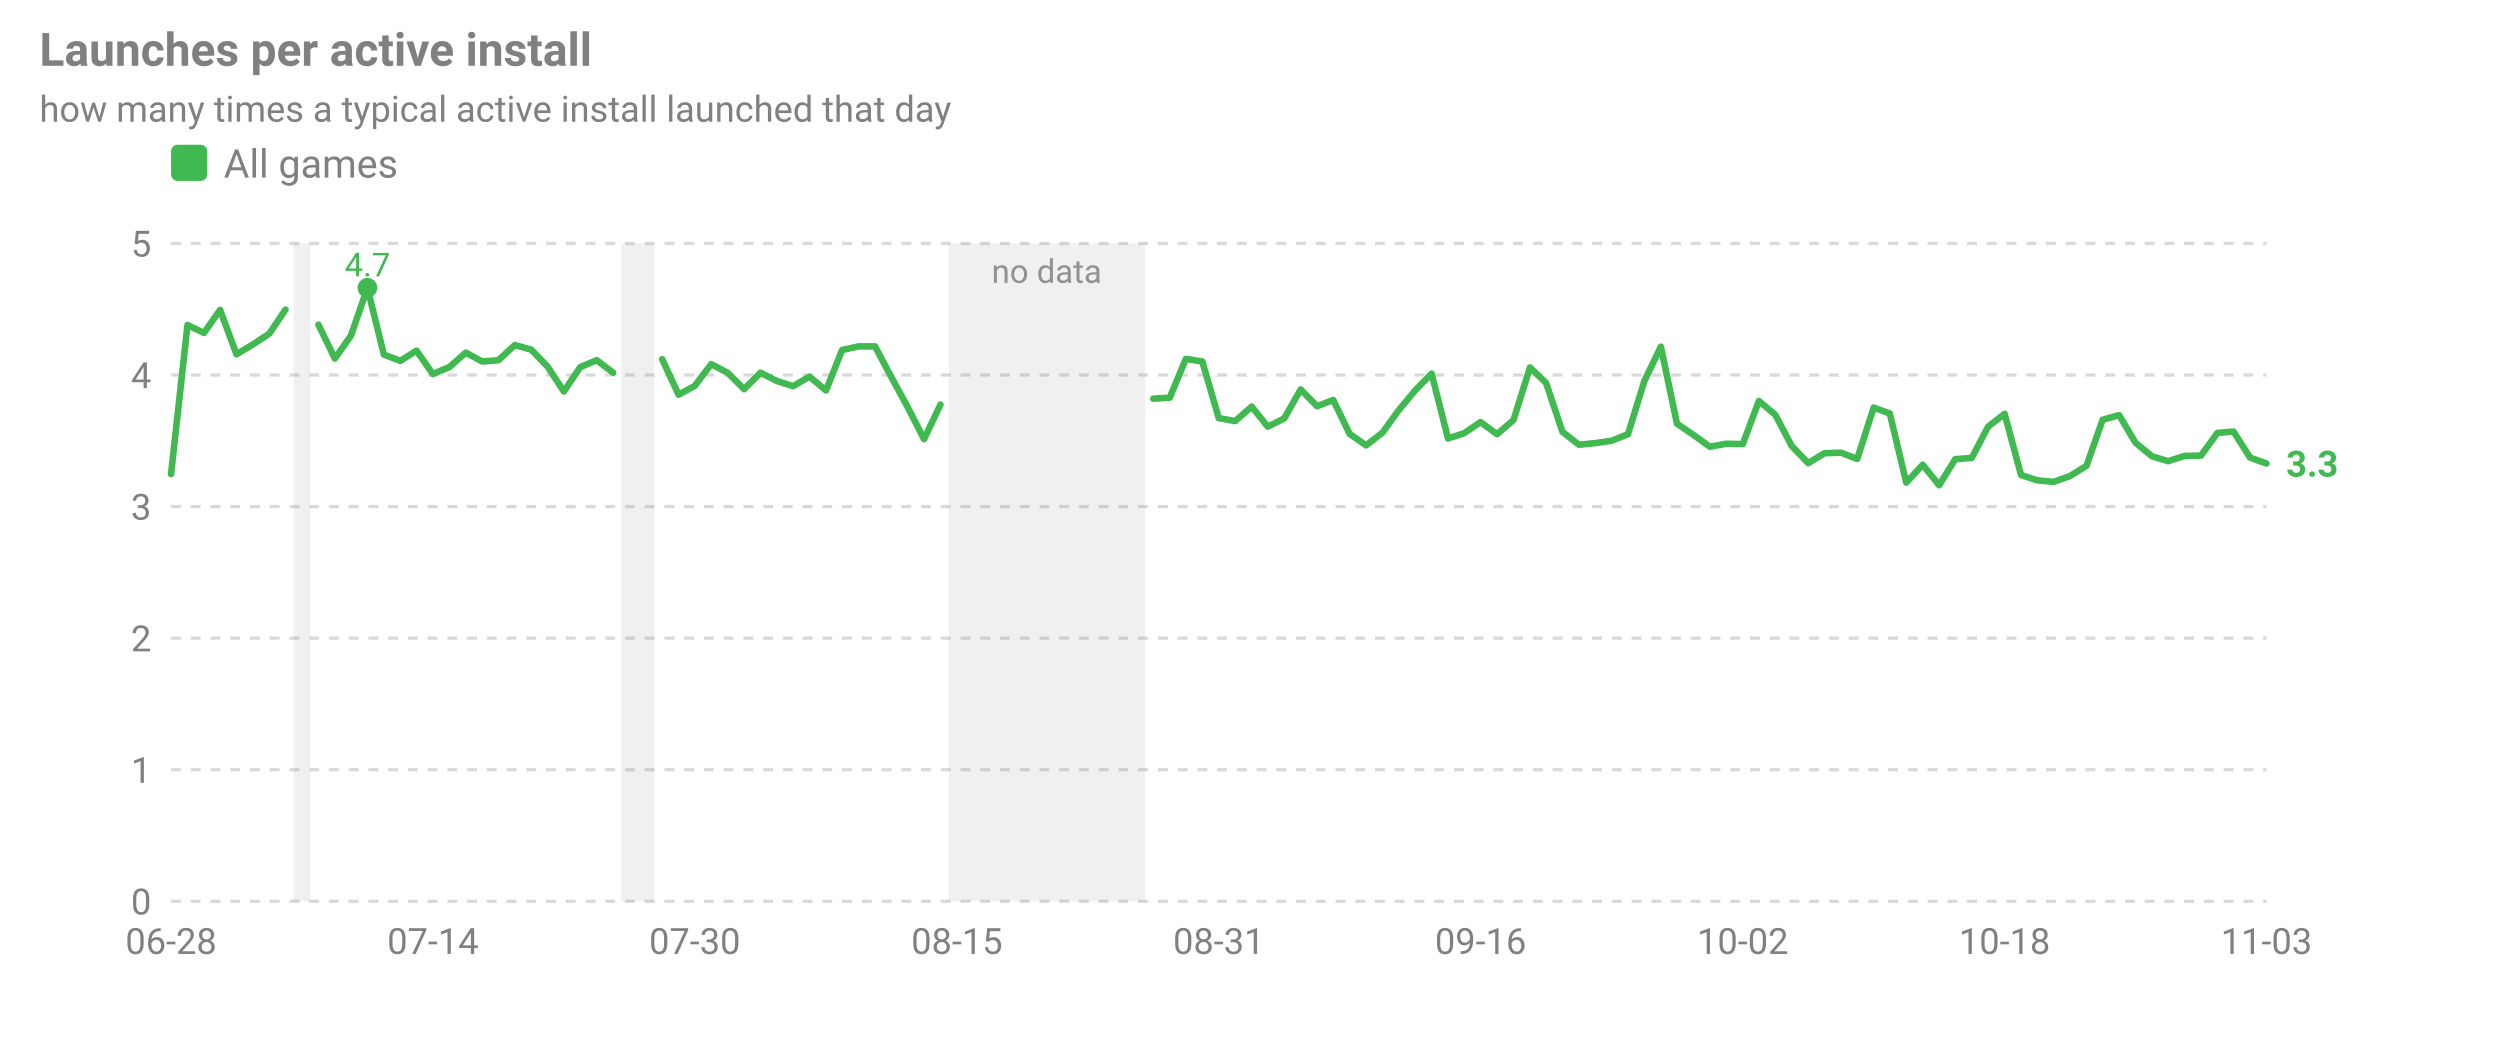
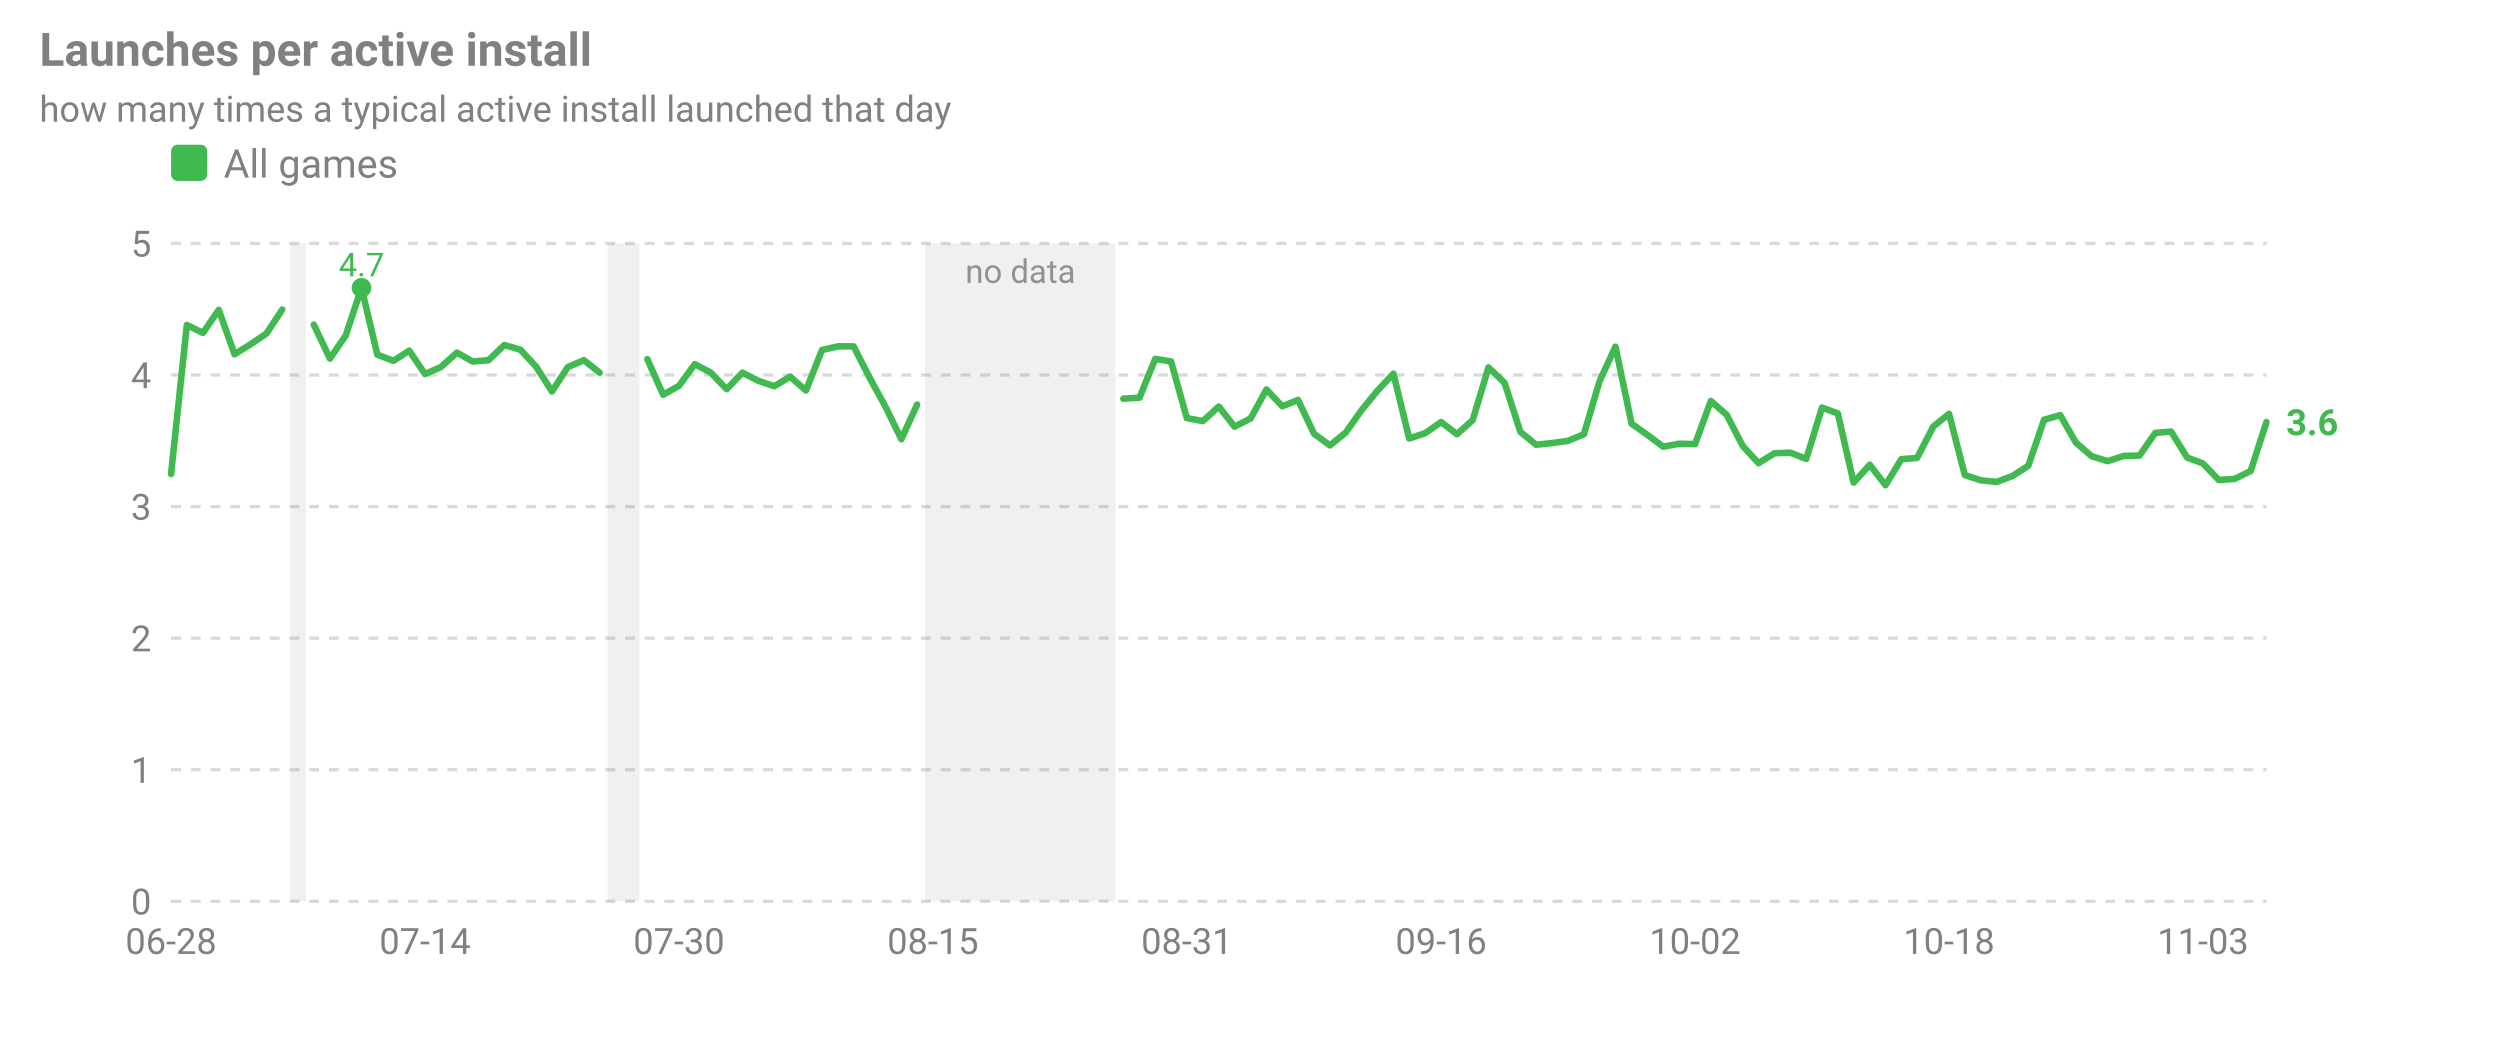
- <svg xmlns="http://www.w3.org/2000/svg" width="760" height="320" viewBox="0 0 760 320" role="img" aria-label="Launches per active install" data-chart="{&quot;bottom&quot;:274,&quot;labels&quot;:[&quot;06-28&quot;,&quot;06-29&quot;,&quot;06-30&quot;,&quot;07-01&quot;,&quot;07-02&quot;,&quot;07-03&quot;,&quot;07-04&quot;,&quot;07-05&quot;,&quot;07-06&quot;,&quot;07-07&quot;,&quot;07-08&quot;,&quot;07-09&quot;,&quot;07-10&quot;,&quot;07-11&quot;,&quot;07-12&quot;,&quot;07-13&quot;,&quot;07-14&quot;,&quot;07-15&quot;,&quot;07-16&quot;,&quot;07-17&quot;,&quot;07-18&quot;,&quot;07-19&quot;,&quot;07-20&quot;,&quot;07-21&quot;,&quot;07-22&quot;,&quot;07-23&quot;,&quot;07-24&quot;,&quot;07-25&quot;,&quot;07-26&quot;,&quot;07-27&quot;,&quot;07-28&quot;,&quot;07-29&quot;,&quot;07-30&quot;,&quot;07-31&quot;,&quot;08-01&quot;,&quot;08-02&quot;,&quot;08-03&quot;,&quot;08-04&quot;,&quot;08-05&quot;,&quot;08-06&quot;,&quot;08-07&quot;,&quot;08-08&quot;,&quot;08-09&quot;,&quot;08-10&quot;,&quot;08-11&quot;,&quot;08-12&quot;,&quot;08-13&quot;,&quot;08-14&quot;,&quot;08-15&quot;,&quot;08-16&quot;,&quot;08-17&quot;,&quot;08-18&quot;,&quot;08-19&quot;,&quot;08-20&quot;,&quot;08-21&quot;,&quot;08-22&quot;,&quot;08-23&quot;,&quot;08-24&quot;,&quot;08-25&quot;,&quot;08-26&quot;,&quot;08-27&quot;,&quot;08-28&quot;,&quot;08-29&quot;,&quot;08-30&quot;,&quot;08-31&quot;,&quot;09-01&quot;,&quot;09-02&quot;,&quot;09-03&quot;,&quot;09-04&quot;,&quot;09-05&quot;,&quot;09-06&quot;,&quot;09-07&quot;,&quot;09-08&quot;,&quot;09-09&quot;,&quot;09-10&quot;,&quot;09-11&quot;,&quot;09-12&quot;,&quot;09-13&quot;,&quot;09-14&quot;,&quot;09-15&quot;,&quot;09-16&quot;,&quot;09-17&quot;,&quot;09-18&quot;,&quot;09-19&quot;,&quot;09-20&quot;,&quot;09-21&quot;,&quot;09-22&quot;,&quot;09-23&quot;,&quot;09-24&quot;,&quot;09-25&quot;,&quot;09-26&quot;,&quot;09-27&quot;,&quot;09-28&quot;,&quot;09-29&quot;,&quot;09-30&quot;,&quot;10-01&quot;,&quot;10-02&quot;,&quot;10-03&quot;,&quot;10-04&quot;,&quot;10-05&quot;,&quot;10-06&quot;,&quot;10-07&quot;,&quot;10-08&quot;,&quot;10-09&quot;,&quot;10-10&quot;,&quot;10-11&quot;,&quot;10-12&quot;,&quot;10-13&quot;,&quot;10-14&quot;,&quot;10-15&quot;,&quot;10-16&quot;,&quot;10-17&quot;,&quot;10-18&quot;,&quot;10-19&quot;,&quot;10-20&quot;,&quot;10-21&quot;,&quot;10-22&quot;,&quot;10-23&quot;,&quot;10-24&quot;,&quot;10-25&quot;,&quot;10-26&quot;,&quot;10-27&quot;,&quot;10-28&quot;,&quot;10-29&quot;,&quot;10-30&quot;,&quot;10-31&quot;,&quot;11-01&quot;,&quot;11-02&quot;,&quot;11-03&quot;],&quot;series&quot;:[{&quot;color&quot;:&quot;#3fb950&quot;,&quot;name&quot;:&quot;All games&quot;,&quot;values&quot;:[&quot;3.2&quot;,&quot;4.4&quot;,&quot;4.3&quot;,&quot;4.5&quot;,&quot;4.2&quot;,&quot;4.2&quot;,&quot;4.3&quot;,&quot;4.5&quot;,null,&quot;4.4&quot;,&quot;4.1&quot;,&quot;4.3&quot;,&quot;4.7&quot;,&quot;4.2&quot;,&quot;4.1&quot;,&quot;4.2&quot;,&quot;4.0&quot;,&quot;4.1&quot;,&quot;4.2&quot;,&quot;4.1&quot;,&quot;4.1&quot;,&quot;4.2&quot;,&quot;4.2&quot;,&quot;4.1&quot;,&quot;3.9&quot;,&quot;4.1&quot;,&quot;4.1&quot;,&quot;4.0&quot;,null,null,&quot;4.1&quot;,&quot;3.8&quot;,&quot;3.9&quot;,&quot;4.1&quot;,&quot;4.0&quot;,&quot;3.9&quot;,&quot;4.0&quot;,&quot;4.0&quot;,&quot;3.9&quot;,&quot;4.0&quot;,&quot;3.9&quot;,&quot;4.2&quot;,&quot;4.2&quot;,&quot;4.2&quot;,&quot;4.0&quot;,&quot;3.8&quot;,&quot;3.5&quot;,&quot;3.8&quot;,null,null,null,null,null,null,null,null,null,null,null,null,&quot;3.8&quot;,&quot;3.8&quot;,&quot;4.1&quot;,&quot;4.1&quot;,&quot;3.7&quot;,&quot;3.7&quot;,&quot;3.8&quot;,&quot;3.6&quot;,&quot;3.7&quot;,&quot;3.9&quot;,&quot;3.8&quot;,&quot;3.8&quot;,&quot;3.6&quot;,&quot;3.5&quot;,&quot;3.6&quot;,&quot;3.7&quot;,&quot;3.9&quot;,&quot;4.0&quot;,&quot;3.5&quot;,&quot;3.6&quot;,&quot;3.6&quot;,&quot;3.5&quot;,&quot;3.7&quot;,&quot;4.1&quot;,&quot;3.9&quot;,&quot;3.6&quot;,&quot;3.5&quot;,&quot;3.5&quot;,&quot;3.5&quot;,&quot;3.5&quot;,&quot;4.0&quot;,&quot;4.2&quot;,&quot;3.6&quot;,&quot;3.5&quot;,&quot;3.5&quot;,&quot;3.5&quot;,&quot;3.5&quot;,&quot;3.8&quot;,&quot;3.7&quot;,&quot;3.5&quot;,&quot;3.3&quot;,&quot;3.4&quot;,&quot;3.4&quot;,&quot;3.4&quot;,&quot;3.8&quot;,&quot;3.7&quot;,&quot;3.2&quot;,&quot;3.3&quot;,&quot;3.2&quot;,&quot;3.4&quot;,&quot;3.4&quot;,&quot;3.6&quot;,&quot;3.7&quot;,&quot;3.2&quot;,&quot;3.2&quot;,&quot;3.2&quot;,&quot;3.2&quot;,&quot;3.3&quot;,&quot;3.7&quot;,&quot;3.7&quot;,&quot;3.5&quot;,&quot;3.4&quot;,&quot;3.3&quot;,&quot;3.4&quot;,&quot;3.4&quot;,&quot;3.6&quot;,&quot;3.6&quot;,&quot;3.4&quot;,&quot;3.3&quot;],&quot;y&quot;:[144.1,98.8,101.2,94.2,107.7,104.7,101.4,94.1,null,98.7,109.0,102.0,87.5,107.8,109.7,106.6,113.7,111.6,107.2,109.9,109.5,104.9,106.3,111.5,119.0,111.6,109.5,113.3,null,null,109.2,120.0,117.3,110.7,113.3,118.3,113.3,115.8,117.4,114.5,118.7,106.4,105.3,105.3,114.7,123.7,133.5,123.0,null,null,null,null,null,null,null,null,null,null,null,null,121.2,120.9,109.1,109.9,127.1,128.0,123.6,129.7,127.2,118.4,123.5,121.6,131.9,135.4,131.5,124.7,118.7,113.6,133.3,131.7,128.3,132.0,127.7,111.7,116.4,131.3,135.2,134.7,134.0,132.0,115.8,105.4,128.8,132.2,135.8,134.9,135.0,121.9,126.1,135.6,140.8,137.8,137.6,139.5,123.9,125.7,146.7,141.3,147.5,139.6,139.2,129.7,125.8,144.4,146.0,146.5,144.7,141.6,127.6,126.2,134.6,138.7,140.2,138.6,138.5,131.6,131.2,139.1,140.9]}],&quot;top&quot;:74,&quot;type&quot;:&quot;lines&quot;,&quot;x&quot;:[52.0,57.0,62.0,66.9,71.9,76.9,81.9,86.8,91.8,96.8,101.8,106.7,111.7,116.7,121.7,126.6,131.6,136.6,141.6,146.6,151.5,156.5,161.5,166.5,171.4,176.4,181.4,186.4,191.3,196.3,201.3,206.3,211.2,216.2,221.2,226.2,231.2,236.1,241.1,246.1,251.1,256.0,261.0,266.0,271.0,275.9,280.9,285.9,290.9,295.9,300.8,305.8,310.8,315.8,320.7,325.7,330.7,335.7,340.6,345.6,350.6,355.6,360.5,365.5,370.5,375.5,380.5,385.4,390.4,395.4,400.4,405.3,410.3,415.3,420.3,425.2,430.2,435.2,440.2,445.1,450.1,455.1,460.1,465.1,470.0,475.0,480.0,485.0,489.9,494.9,499.9,504.9,509.8,514.8,519.8,524.8,529.8,534.7,539.7,544.7,549.7,554.6,559.6,564.6,569.6,574.5,579.5,584.5,589.5,594.4,599.4,604.4,609.4,614.4,619.3,624.3,629.3,634.3,639.2,644.2,649.2,654.2,659.1,664.1,669.1,674.1,679.0,684.0,689.0]}">
+ <svg xmlns="http://www.w3.org/2000/svg" width="760" height="320" viewBox="0 0 760 320" role="img" aria-label="Launches per active install" data-chart="{&quot;bottom&quot;:274,&quot;labels&quot;:[&quot;06-28&quot;,&quot;06-29&quot;,&quot;06-30&quot;,&quot;07-01&quot;,&quot;07-02&quot;,&quot;07-03&quot;,&quot;07-04&quot;,&quot;07-05&quot;,&quot;07-06&quot;,&quot;07-07&quot;,&quot;07-08&quot;,&quot;07-09&quot;,&quot;07-10&quot;,&quot;07-11&quot;,&quot;07-12&quot;,&quot;07-13&quot;,&quot;07-14&quot;,&quot;07-15&quot;,&quot;07-16&quot;,&quot;07-17&quot;,&quot;07-18&quot;,&quot;07-19&quot;,&quot;07-20&quot;,&quot;07-21&quot;,&quot;07-22&quot;,&quot;07-23&quot;,&quot;07-24&quot;,&quot;07-25&quot;,&quot;07-26&quot;,&quot;07-27&quot;,&quot;07-28&quot;,&quot;07-29&quot;,&quot;07-30&quot;,&quot;07-31&quot;,&quot;08-01&quot;,&quot;08-02&quot;,&quot;08-03&quot;,&quot;08-04&quot;,&quot;08-05&quot;,&quot;08-06&quot;,&quot;08-07&quot;,&quot;08-08&quot;,&quot;08-09&quot;,&quot;08-10&quot;,&quot;08-11&quot;,&quot;08-12&quot;,&quot;08-13&quot;,&quot;08-14&quot;,&quot;08-15&quot;,&quot;08-16&quot;,&quot;08-17&quot;,&quot;08-18&quot;,&quot;08-19&quot;,&quot;08-20&quot;,&quot;08-21&quot;,&quot;08-22&quot;,&quot;08-23&quot;,&quot;08-24&quot;,&quot;08-25&quot;,&quot;08-26&quot;,&quot;08-27&quot;,&quot;08-28&quot;,&quot;08-29&quot;,&quot;08-30&quot;,&quot;08-31&quot;,&quot;09-01&quot;,&quot;09-02&quot;,&quot;09-03&quot;,&quot;09-04&quot;,&quot;09-05&quot;,&quot;09-06&quot;,&quot;09-07&quot;,&quot;09-08&quot;,&quot;09-09&quot;,&quot;09-10&quot;,&quot;09-11&quot;,&quot;09-12&quot;,&quot;09-13&quot;,&quot;09-14&quot;,&quot;09-15&quot;,&quot;09-16&quot;,&quot;09-17&quot;,&quot;09-18&quot;,&quot;09-19&quot;,&quot;09-20&quot;,&quot;09-21&quot;,&quot;09-22&quot;,&quot;09-23&quot;,&quot;09-24&quot;,&quot;09-25&quot;,&quot;09-26&quot;,&quot;09-27&quot;,&quot;09-28&quot;,&quot;09-29&quot;,&quot;09-30&quot;,&quot;10-01&quot;,&quot;10-02&quot;,&quot;10-03&quot;,&quot;10-04&quot;,&quot;10-05&quot;,&quot;10-06&quot;,&quot;10-07&quot;,&quot;10-08&quot;,&quot;10-09&quot;,&quot;10-10&quot;,&quot;10-11&quot;,&quot;10-12&quot;,&quot;10-13&quot;,&quot;10-14&quot;,&quot;10-15&quot;,&quot;10-16&quot;,&quot;10-17&quot;,&quot;10-18&quot;,&quot;10-19&quot;,&quot;10-20&quot;,&quot;10-21&quot;,&quot;10-22&quot;,&quot;10-23&quot;,&quot;10-24&quot;,&quot;10-25&quot;,&quot;10-26&quot;,&quot;10-27&quot;,&quot;10-28&quot;,&quot;10-29&quot;,&quot;10-30&quot;,&quot;10-31&quot;,&quot;11-01&quot;,&quot;11-02&quot;,&quot;11-03&quot;,&quot;11-04&quot;,&quot;11-05&quot;,&quot;11-06&quot;,&quot;11-07&quot;],&quot;series&quot;:[{&quot;color&quot;:&quot;#3fb950&quot;,&quot;name&quot;:&quot;All games&quot;,&quot;values&quot;:[&quot;3.2&quot;,&quot;4.4&quot;,&quot;4.3&quot;,&quot;4.5&quot;,&quot;4.2&quot;,&quot;4.2&quot;,&quot;4.3&quot;,&quot;4.5&quot;,null,&quot;4.4&quot;,&quot;4.1&quot;,&quot;4.3&quot;,&quot;4.7&quot;,&quot;4.2&quot;,&quot;4.1&quot;,&quot;4.2&quot;,&quot;4.0&quot;,&quot;4.1&quot;,&quot;4.2&quot;,&quot;4.1&quot;,&quot;4.1&quot;,&quot;4.2&quot;,&quot;4.2&quot;,&quot;4.1&quot;,&quot;3.9&quot;,&quot;4.1&quot;,&quot;4.1&quot;,&quot;4.0&quot;,null,null,&quot;4.1&quot;,&quot;3.8&quot;,&quot;3.9&quot;,&quot;4.1&quot;,&quot;4.0&quot;,&quot;3.9&quot;,&quot;4.0&quot;,&quot;4.0&quot;,&quot;3.9&quot;,&quot;4.0&quot;,&quot;3.9&quot;,&quot;4.2&quot;,&quot;4.2&quot;,&quot;4.2&quot;,&quot;4.0&quot;,&quot;3.8&quot;,&quot;3.5&quot;,&quot;3.8&quot;,null,null,null,null,null,null,null,null,null,null,null,null,&quot;3.8&quot;,&quot;3.8&quot;,&quot;4.1&quot;,&quot;4.1&quot;,&quot;3.7&quot;,&quot;3.7&quot;,&quot;3.8&quot;,&quot;3.6&quot;,&quot;3.7&quot;,&quot;3.9&quot;,&quot;3.8&quot;,&quot;3.8&quot;,&quot;3.6&quot;,&quot;3.5&quot;,&quot;3.6&quot;,&quot;3.7&quot;,&quot;3.9&quot;,&quot;4.0&quot;,&quot;3.5&quot;,&quot;3.6&quot;,&quot;3.6&quot;,&quot;3.5&quot;,&quot;3.7&quot;,&quot;4.1&quot;,&quot;3.9&quot;,&quot;3.6&quot;,&quot;3.5&quot;,&quot;3.5&quot;,&quot;3.5&quot;,&quot;3.5&quot;,&quot;4.0&quot;,&quot;4.2&quot;,&quot;3.6&quot;,&quot;3.5&quot;,&quot;3.5&quot;,&quot;3.5&quot;,&quot;3.5&quot;,&quot;3.8&quot;,&quot;3.7&quot;,&quot;3.5&quot;,&quot;3.3&quot;,&quot;3.4&quot;,&quot;3.4&quot;,&quot;3.4&quot;,&quot;3.8&quot;,&quot;3.7&quot;,&quot;3.2&quot;,&quot;3.3&quot;,&quot;3.2&quot;,&quot;3.4&quot;,&quot;3.4&quot;,&quot;3.6&quot;,&quot;3.7&quot;,&quot;3.2&quot;,&quot;3.2&quot;,&quot;3.2&quot;,&quot;3.2&quot;,&quot;3.3&quot;,&quot;3.7&quot;,&quot;3.7&quot;,&quot;3.5&quot;,&quot;3.4&quot;,&quot;3.3&quot;,&quot;3.4&quot;,&quot;3.4&quot;,&quot;3.6&quot;,&quot;3.6&quot;,&quot;3.4&quot;,&quot;3.3&quot;,&quot;3.2&quot;,&quot;3.2&quot;,&quot;3.3&quot;,&quot;3.6&quot;],&quot;y&quot;:[144.1,98.8,101.2,94.2,107.7,104.7,101.4,94.1,null,98.7,109.0,102.0,87.5,107.8,109.7,106.6,113.7,111.6,107.2,109.9,109.5,104.9,106.3,111.5,119.0,111.6,109.5,113.3,null,null,109.2,120.0,117.3,110.7,113.3,118.3,113.3,115.8,117.4,114.5,118.7,106.4,105.3,105.3,114.7,123.7,133.5,123.0,null,null,null,null,null,null,null,null,null,null,null,null,121.2,120.9,109.1,109.9,127.1,128.0,123.6,129.7,127.2,118.4,123.5,121.6,131.9,135.4,131.5,124.7,118.7,113.6,133.3,131.7,128.3,132.0,127.7,111.7,116.4,131.3,135.2,134.7,134.0,132.0,115.8,105.4,128.8,132.2,135.8,134.9,135.0,121.9,126.1,135.6,140.8,137.8,137.6,139.5,123.9,125.7,146.7,141.3,147.5,139.6,139.2,129.7,125.8,144.4,146.0,146.5,144.7,141.6,127.6,126.2,134.6,138.7,140.2,138.6,138.5,131.6,131.2,139.1,140.9,145.9,145.6,143.2,128.3]}],&quot;top&quot;:74,&quot;type&quot;:&quot;lines&quot;,&quot;x&quot;:[52.0,56.8,61.7,66.5,71.3,76.1,81.0,85.8,90.6,95.4,100.3,105.1,109.9,114.7,119.6,124.4,129.2,134.0,138.9,143.7,148.5,153.3,158.2,163.0,167.8,172.6,177.5,182.3,187.1,191.9,196.8,201.6,206.4,211.2,216.1,220.9,225.7,230.6,235.4,240.2,245.0,249.9,254.7,259.5,264.3,269.2,274.0,278.8,283.6,288.5,293.3,298.1,302.9,307.8,312.6,317.4,322.2,327.1,331.9,336.7,341.5,346.4,351.2,356.0,360.8,365.7,370.5,375.3,380.2,385.0,389.8,394.6,399.5,404.3,409.1,413.9,418.8,423.6,428.4,433.2,438.1,442.9,447.7,452.5,457.4,462.2,467.0,471.8,476.7,481.5,486.3,491.1,496.0,500.8,505.6,510.4,515.3,520.1,524.9,529.8,534.6,539.4,544.2,549.1,553.9,558.7,563.5,568.4,573.2,578.0,582.8,587.7,592.5,597.3,602.1,607.0,611.8,616.6,621.4,626.3,631.1,635.9,640.7,645.6,650.4,655.2,660.0,664.9,669.7,674.5,679.3,684.2,689.0]}">
  <style>
  text{font-family:-apple-system,BlinkMacSystemFont,'Segoe UI',Roboto,Helvetica,Arial,sans-serif}
  .grid{stroke:#808080;stroke-opacity:.3;stroke-width:1}
  .axis{stroke:#808080;stroke-width:1}
  .lbl{fill:#808080;font-size:12px}
  .val{fill:#808080;font-size:12px;font-weight:600}
  .title{fill:#808080;font-size:14px;font-weight:700}
  .sub{fill:#808080;font-size:11px}
  .gap{fill:#808080;opacity:.12}
  .gaplbl{fill:#808080;font-size:10px;opacity:.85}
  .ico{fill:#808080}
  .t1{fill:#e3b341}
  .t2{fill:#d29922}
  .t3{fill:#b7860b}
  .t4{fill:#946f0f}
</style>
  <text x="12" y="20" class="title">Launches per active install</text>
  <text x="12" y="37" class="sub">how many times a typical active install launched that day</text>
-   <rect x="89.3" y="74" width="5.0" height="200" class="gap" />
-   <rect x="188.9" y="74" width="10.0" height="200" class="gap" />
-   <rect x="288.4" y="74" width="59.7" height="200" class="gap" />
-   <text x="318.2" y="86" class="gaplbl" text-anchor="middle">no data</text>
+   <rect x="88.2" y="74" width="4.8" height="200" class="gap" />
+   <rect x="184.7" y="74" width="9.7" height="200" class="gap" />
+   <rect x="281.2" y="74" width="57.9" height="200" class="gap" />
+   <text x="310.2" y="86" class="gaplbl" text-anchor="middle">no data</text>
  <line x1="52" y1="274.0" x2="689" y2="274.0" class="grid" stroke-dasharray="3 3" />
  <text x="46" y="278.0" class="sub" text-anchor="end">0</text>
  <line x1="52" y1="234.0" x2="689" y2="234.0" class="grid" stroke-dasharray="3 3" />
  <text x="46" y="238.0" class="sub" text-anchor="end">1</text>
  <line x1="52" y1="194.0" x2="689" y2="194.0" class="grid" stroke-dasharray="3 3" />
  <text x="46" y="198.0" class="sub" text-anchor="end">2</text>
  <line x1="52" y1="154.0" x2="689" y2="154.0" class="grid" stroke-dasharray="3 3" />
  <text x="46" y="158.0" class="sub" text-anchor="end">3</text>
  <line x1="52" y1="114.0" x2="689" y2="114.0" class="grid" stroke-dasharray="3 3" />
  <text x="46" y="118.0" class="sub" text-anchor="end">4</text>
  <line x1="52" y1="74.0" x2="689" y2="74.0" class="grid" stroke-dasharray="3 3" />
  <text x="46" y="78.0" class="sub" text-anchor="end">5</text>
  <text x="52.0" y="290" class="sub" text-anchor="middle">06-28</text>
-   <text x="131.6" y="290" class="sub" text-anchor="middle">07-14</text>
-   <text x="211.2" y="290" class="sub" text-anchor="middle">07-30</text>
-   <text x="290.9" y="290" class="sub" text-anchor="middle">08-15</text>
-   <text x="370.5" y="290" class="sub" text-anchor="middle">08-31</text>
-   <text x="450.1" y="290" class="sub" text-anchor="middle">09-16</text>
-   <text x="529.8" y="290" class="sub" text-anchor="middle">10-02</text>
-   <text x="609.4" y="290" class="sub" text-anchor="middle">10-18</text>
-   <text x="689.0" y="290" class="sub" text-anchor="middle">11-03</text>
-   <polyline points="52.0,144.1 57.0,98.8 62.0,101.2 66.9,94.2 71.9,107.7 76.9,104.7 81.9,101.4 86.8,94.1" fill="none" stroke="#3fb950" stroke-width="2" stroke-linejoin="round" stroke-linecap="round" />
-   <polyline points="96.8,98.7 101.8,109.0 106.7,102.0 111.7,87.5 116.7,107.8 121.7,109.7 126.6,106.6 131.6,113.7 136.6,111.6 141.6,107.2 146.6,109.9 151.5,109.5 156.5,104.9 161.5,106.3 166.5,111.5 171.4,119.0 176.4,111.6 181.4,109.5 186.4,113.3" fill="none" stroke="#3fb950" stroke-width="2" stroke-linejoin="round" stroke-linecap="round" />
-   <polyline points="201.3,109.2 206.3,120.0 211.2,117.3 216.2,110.7 221.2,113.3 226.2,118.3 231.2,113.3 236.1,115.8 241.1,117.4 246.1,114.5 251.1,118.7 256.0,106.4 261.0,105.3 266.0,105.3 271.0,114.7 275.9,123.7 280.9,133.5 285.9,123.0" fill="none" stroke="#3fb950" stroke-width="2" stroke-linejoin="round" stroke-linecap="round" />
-   <polyline points="350.6,121.2 355.6,120.9 360.5,109.1 365.5,109.9 370.5,127.1 375.5,128.0 380.5,123.6 385.4,129.7 390.4,127.2 395.4,118.4 400.4,123.5 405.3,121.6 410.3,131.9 415.3,135.4 420.3,131.5 425.2,124.7 430.2,118.7 435.2,113.6 440.2,133.3 445.1,131.7 450.1,128.3 455.1,132.0 460.1,127.7 465.1,111.7 470.0,116.4 475.0,131.3 480.0,135.2 485.0,134.7 489.9,134.0 494.9,132.0 499.9,115.8 504.9,105.4 509.8,128.8 514.8,132.2 519.8,135.8 524.8,134.9 529.8,135.0 534.7,121.9 539.7,126.1 544.7,135.6 549.7,140.8 554.6,137.8 559.6,137.6 564.6,139.5 569.6,123.9 574.5,125.7 579.5,146.7 584.5,141.3 589.5,147.5 594.4,139.6 599.4,139.2 604.4,129.7 609.4,125.8 614.4,144.4 619.3,146.0 624.3,146.5 629.3,144.7 634.3,141.6 639.2,127.6 644.2,126.2 649.2,134.6 654.2,138.7 659.1,140.2 664.1,138.6 669.1,138.5 674.1,131.6 679.0,131.2 684.0,139.1 689.0,140.9" fill="none" stroke="#3fb950" stroke-width="2" stroke-linejoin="round" stroke-linecap="round" />
-   <text x="695.0" y="144.9" style="fill:#3fb950;font-size:11px;font-weight:600">3.3</text>
-   <circle cx="111.7" cy="87.5" r="3" fill="#3fb950" />
-   <text x="111.7" y="84.0" text-anchor="middle" style="fill:#3fb950;font-size:10px">4.7</text>
+   <text x="129.2" y="290" class="sub" text-anchor="middle">07-14</text>
+   <text x="206.4" y="290" class="sub" text-anchor="middle">07-30</text>
+   <text x="283.6" y="290" class="sub" text-anchor="middle">08-15</text>
+   <text x="360.8" y="290" class="sub" text-anchor="middle">08-31</text>
+   <text x="438.1" y="290" class="sub" text-anchor="middle">09-16</text>
+   <text x="515.3" y="290" class="sub" text-anchor="middle">10-02</text>
+   <text x="592.5" y="290" class="sub" text-anchor="middle">10-18</text>
+   <text x="669.7" y="290" class="sub" text-anchor="middle">11-03</text>
+   <polyline points="52.0,144.1 56.8,98.8 61.7,101.2 66.5,94.2 71.3,107.7 76.1,104.7 81.0,101.4 85.8,94.1" fill="none" stroke="#3fb950" stroke-width="2" stroke-linejoin="round" stroke-linecap="round" />
+   <polyline points="95.4,98.7 100.3,109.0 105.1,102.0 109.9,87.5 114.7,107.8 119.6,109.7 124.4,106.6 129.2,113.7 134.0,111.6 138.9,107.2 143.7,109.9 148.5,109.5 153.3,104.9 158.2,106.3 163.0,111.5 167.8,119.0 172.6,111.6 177.5,109.5 182.3,113.3" fill="none" stroke="#3fb950" stroke-width="2" stroke-linejoin="round" stroke-linecap="round" />
+   <polyline points="196.8,109.2 201.6,120.0 206.4,117.3 211.2,110.7 216.1,113.3 220.9,118.3 225.7,113.3 230.6,115.8 235.4,117.4 240.2,114.5 245.0,118.7 249.9,106.4 254.7,105.3 259.5,105.3 264.3,114.7 269.2,123.7 274.0,133.5 278.8,123.0" fill="none" stroke="#3fb950" stroke-width="2" stroke-linejoin="round" stroke-linecap="round" />
+   <polyline points="341.5,121.2 346.4,120.9 351.2,109.1 356.0,109.9 360.8,127.1 365.7,128.0 370.5,123.6 375.3,129.7 380.2,127.2 385.0,118.4 389.8,123.5 394.6,121.6 399.5,131.9 404.3,135.4 409.1,131.5 413.9,124.7 418.8,118.7 423.6,113.6 428.4,133.3 433.2,131.7 438.1,128.3 442.9,132.0 447.7,127.7 452.5,111.7 457.4,116.4 462.2,131.3 467.0,135.2 471.8,134.7 476.7,134.0 481.5,132.0 486.3,115.8 491.1,105.4 496.0,128.8 500.8,132.2 505.6,135.8 510.4,134.9 515.3,135.0 520.1,121.9 524.9,126.1 529.8,135.6 534.6,140.8 539.4,137.8 544.2,137.6 549.1,139.5 553.9,123.9 558.7,125.7 563.5,146.7 568.4,141.3 573.2,147.5 578.0,139.6 582.8,139.2 587.7,129.7 592.5,125.8 597.3,144.4 602.1,146.0 607.0,146.5 611.8,144.7 616.6,141.6 621.4,127.6 626.3,126.2 631.1,134.6 635.9,138.7 640.7,140.2 645.6,138.6 650.4,138.5 655.2,131.6 660.0,131.2 664.9,139.1 669.7,140.9 674.5,145.9 679.3,145.6 684.2,143.2 689.0,128.3" fill="none" stroke="#3fb950" stroke-width="2" stroke-linejoin="round" stroke-linecap="round" />
+   <text x="695.0" y="132.3" style="fill:#3fb950;font-size:11px;font-weight:600">3.6</text>
+   <circle cx="109.9" cy="87.5" r="3" fill="#3fb950" />
+   <text x="109.9" y="84.0" text-anchor="middle" style="fill:#3fb950;font-size:10px">4.7</text>
  <rect x="52" y="44" width="11" height="11" rx="2" fill="#3fb950" />
  <text x="68" y="54" class="lbl">All games</text>
</svg>
